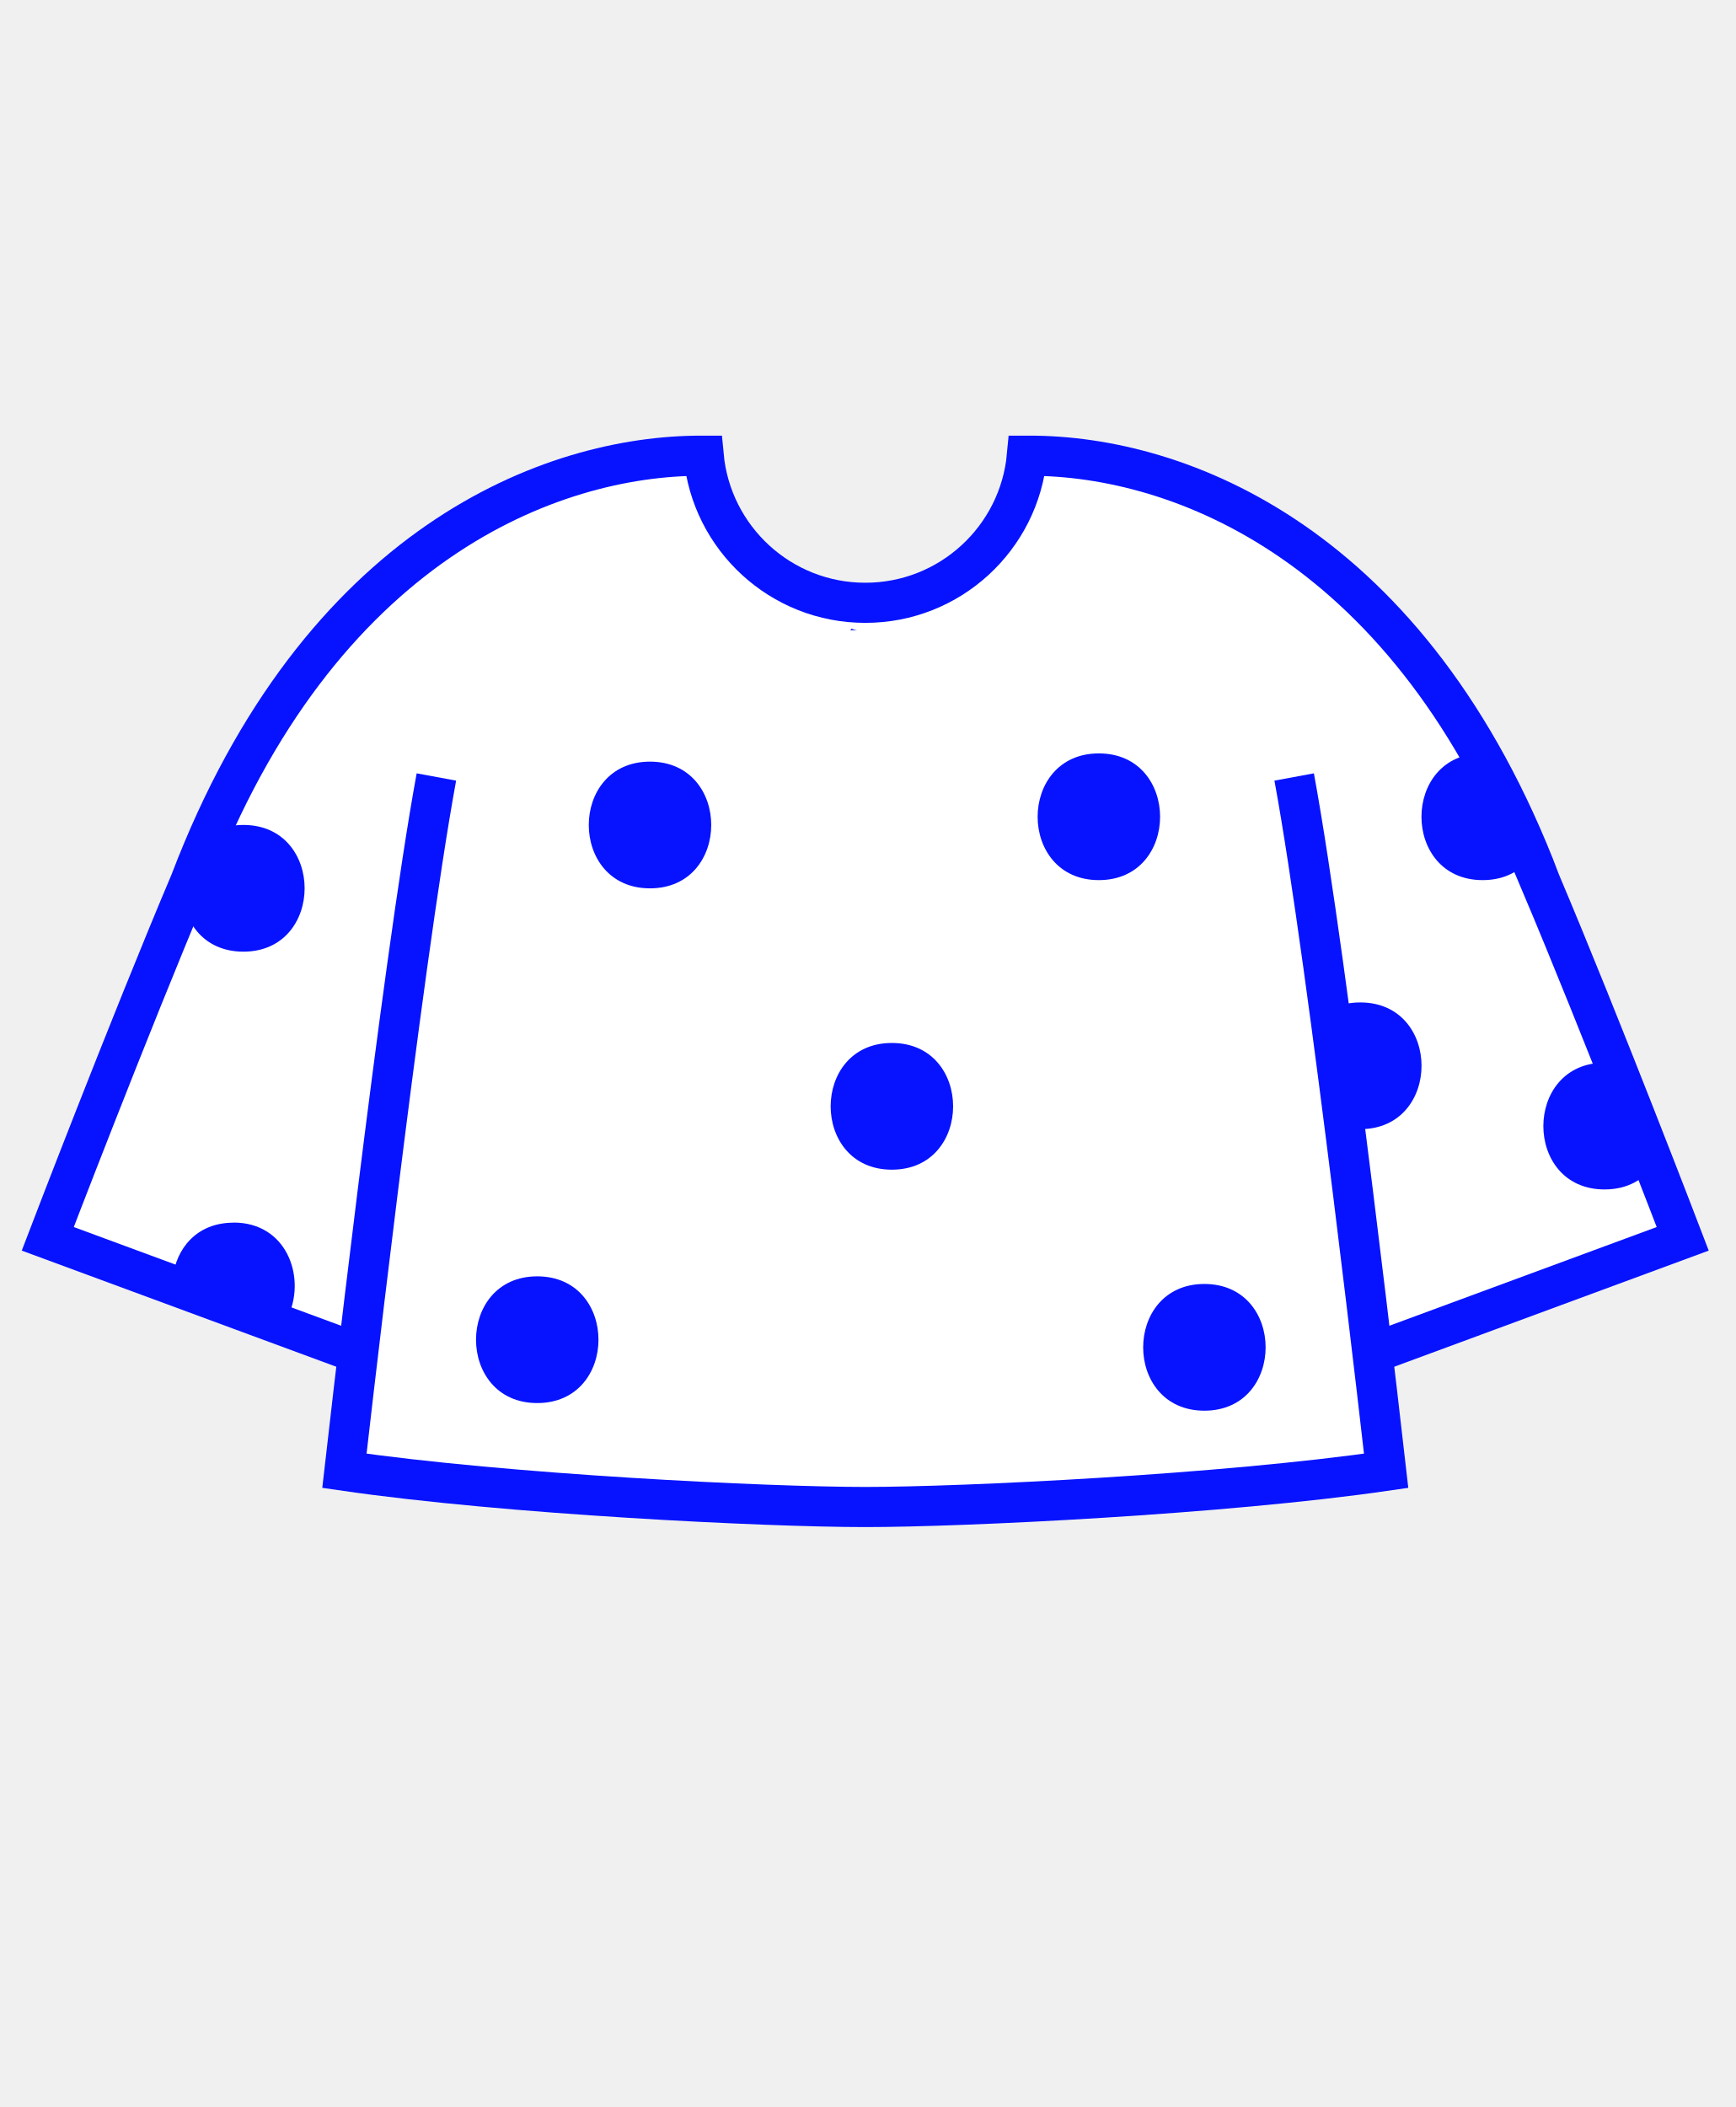
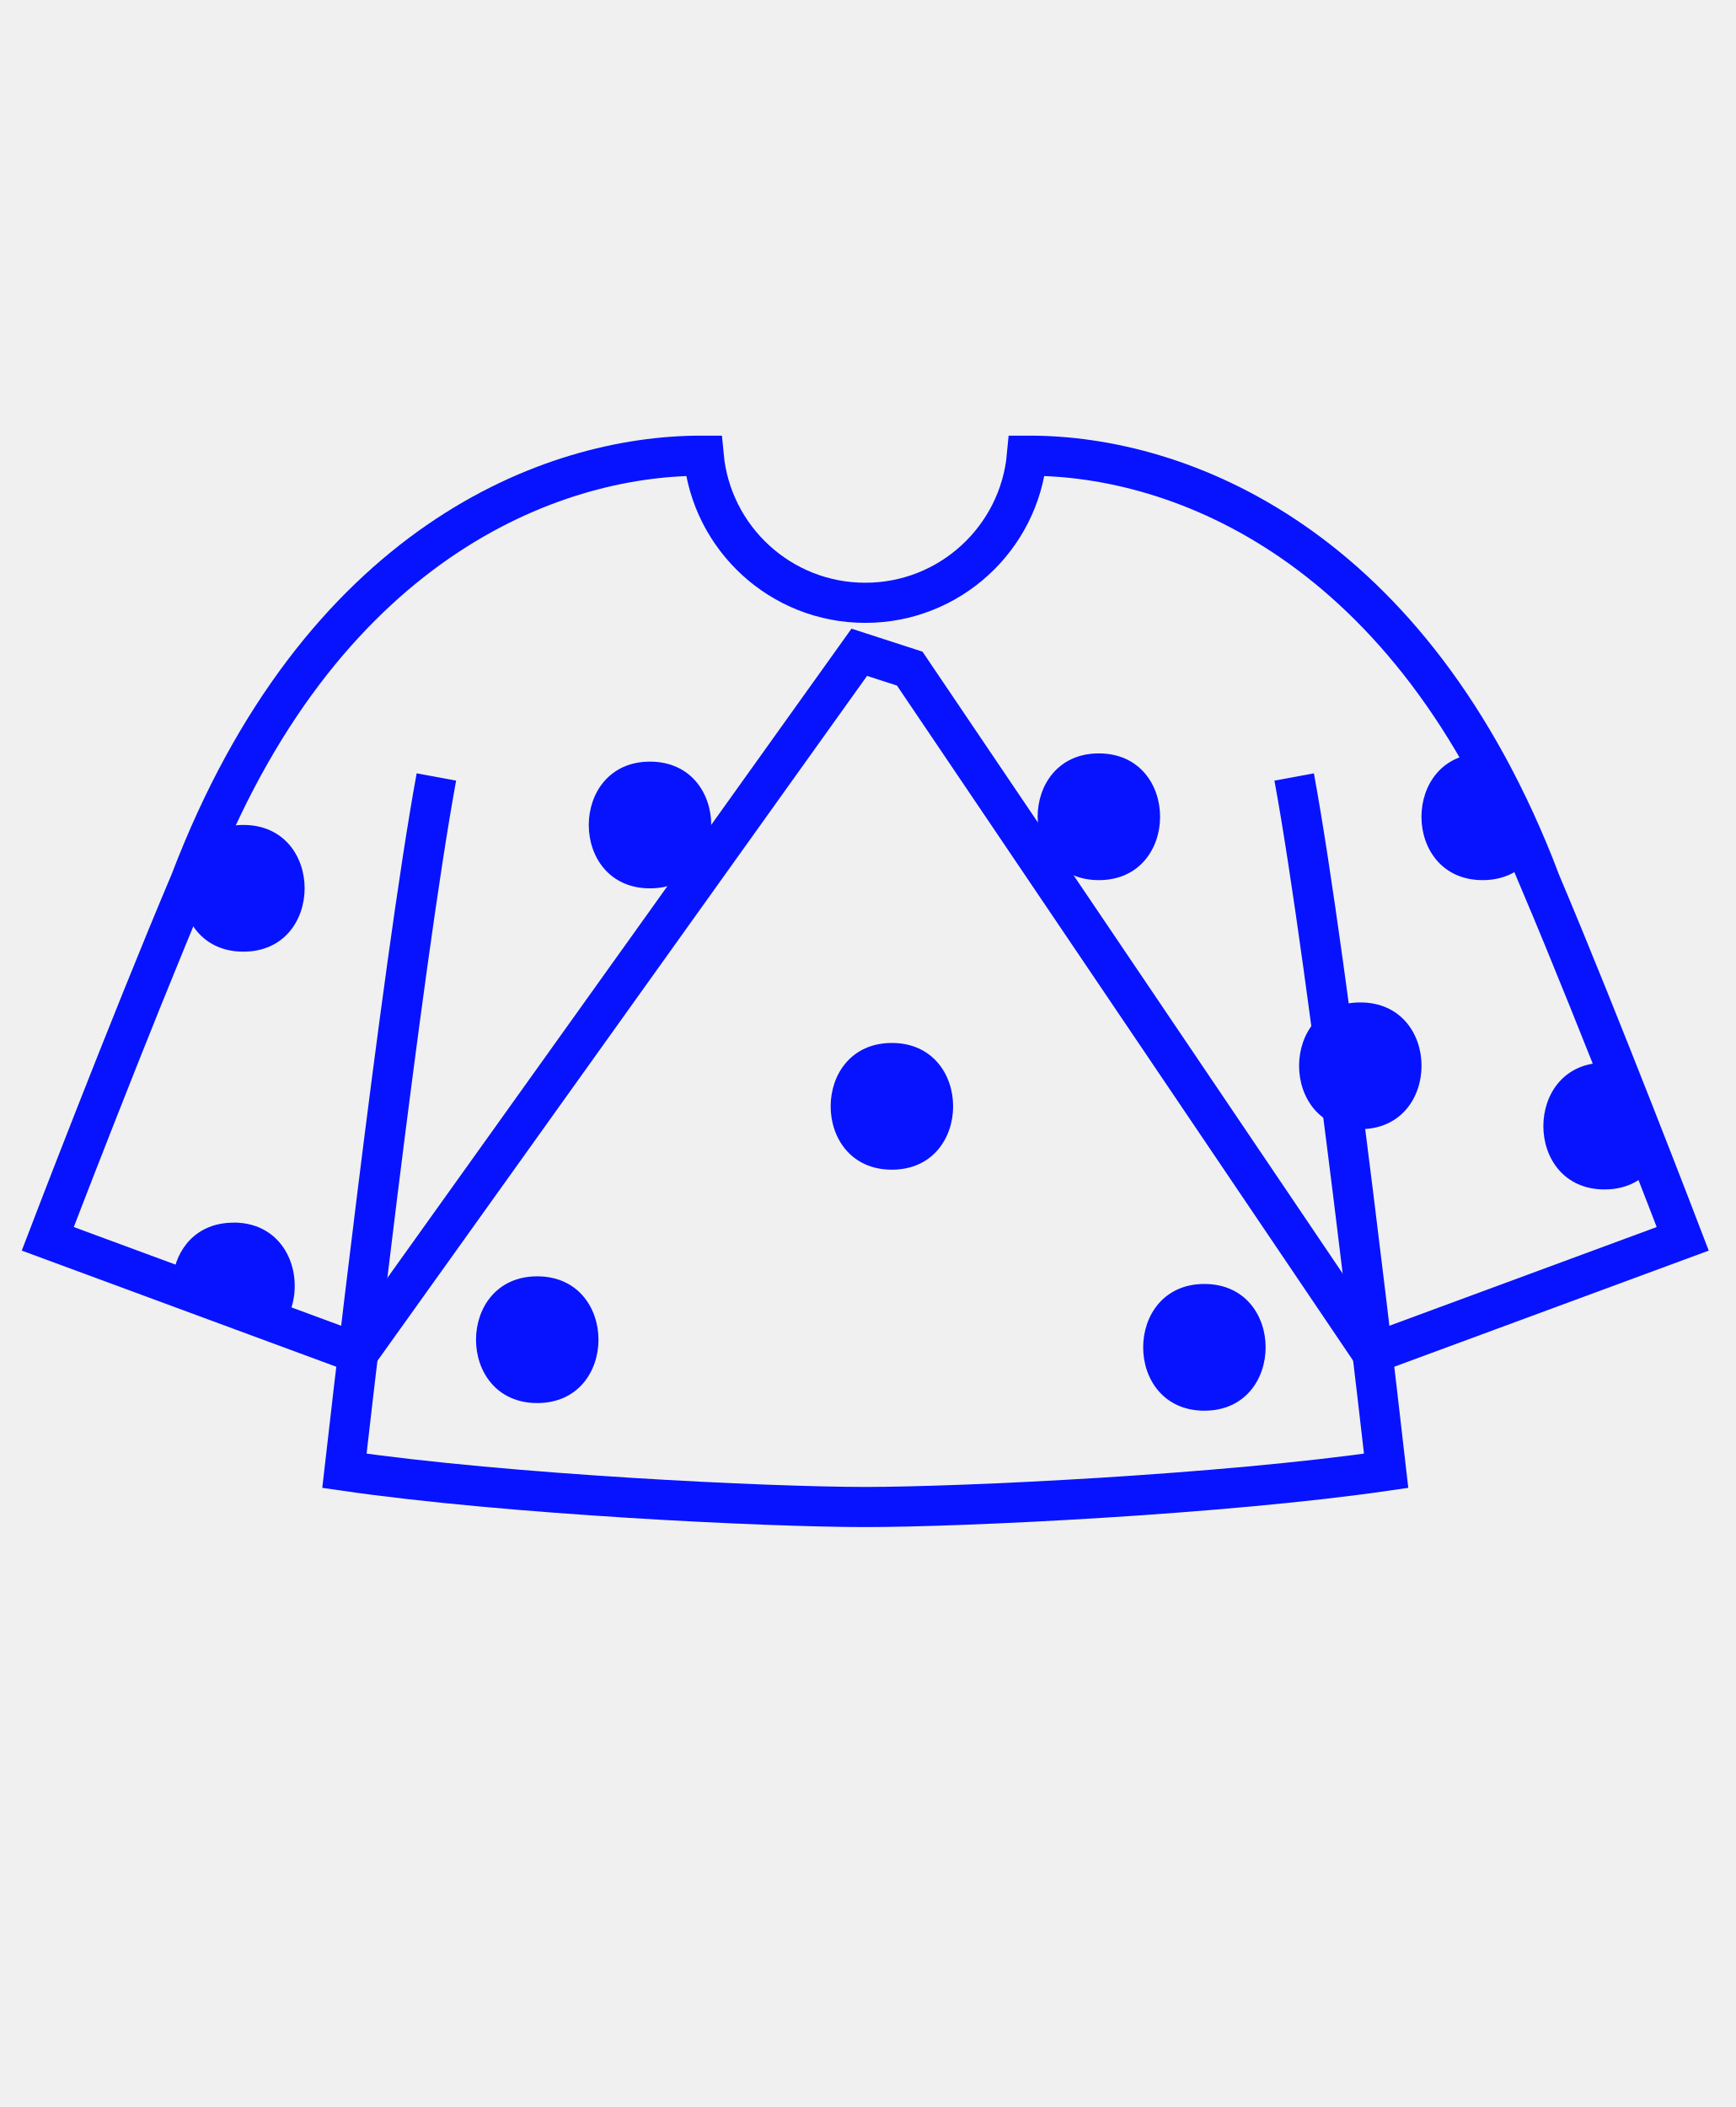
<svg xmlns="http://www.w3.org/2000/svg" class="tree-image-resource" viewBox="0 0 173 210" fill="none">
  <g clip-path="url(#clip0_152_3836)">
-     <path d="M153.53 87.87C140.68 54.12 117.52 45.42 102.64 45.42H102.36C101.6 53.64 94.68 60.08 86.25 60.08C77.82 60.08 70.91 53.64 70.14 45.42H69.86C54.99 45.42 31.83 54.12 18.97 87.87C12.85 102.33 4.76 123.47 4.76 123.47L35.69 134.89L85.65 65.01L90.68 66.64L136.8 134.89L167.73 123.47C167.73 123.47 159.64 102.33 153.52 87.87H153.53Z" fill="white" stroke="#0713FF" stroke-width="4" stroke-miterlimit="10" />
+     <path d="M153.53 87.87C140.68 54.12 117.52 45.42 102.64 45.42H102.36C101.6 53.64 94.68 60.08 86.25 60.08C77.82 60.08 70.91 53.64 70.14 45.42H69.86C54.99 45.42 31.83 54.12 18.97 87.87C12.85 102.33 4.76 123.47 4.76 123.47L35.69 134.89L85.65 65.01L90.68 66.64L136.8 134.89L167.73 123.47C167.73 123.47 159.64 102.33 153.52 87.87H153.53Z" class="fill" stroke="#0713FF" stroke-width="4" stroke-miterlimit="10" />
    <path d="M159.939 105.92C151.809 105.92 151.799 118.55 159.939 118.55C162.239 118.55 163.879 117.54 164.879 116.1C166.019 114.44 163.619 111.21 163.619 111.21C163.619 111.21 163.139 105.92 159.929 105.92H159.939Z" fill="#0713FF" />
    <path d="M135.59 99.91C127.46 99.91 127.45 112.54 135.59 112.54C143.73 112.54 143.73 99.91 135.59 99.91Z" fill="#0713FF" />
    <path d="M147.789 75.09C139.659 75.09 139.649 87.72 147.789 87.72C150.029 87.72 151.649 86.76 152.649 85.38L147.789 75.09Z" fill="#0713FF" />
-     <path d="M126.759 68.43C122.729 58.51 115.359 62.81 84.359 62.81C53.359 62.81 49.779 58.52 45.749 68.43C38.999 85.03 34.339 146.84 34.339 146.84C50.589 149.2 70.159 150.27 86.259 150.19C102.359 150.27 121.929 149.2 138.179 146.84C138.179 146.84 133.519 85.02 126.769 68.43H126.759Z" fill="white" />
-     <path d="M128.999 77.44C132.479 96.3 138.169 146.59 138.169 146.59C121.919 148.95 96.089 150.2 86.249 150.2C76.409 150.2 50.579 148.95 34.329 146.59C34.329 146.59 40.019 96.3 43.499 77.44" fill="white" />
+     <path d="M126.759 68.43C122.729 58.51 115.359 62.81 84.359 62.81C53.359 62.81 49.779 58.52 45.749 68.43C38.999 85.03 34.339 146.84 34.339 146.84C50.589 149.2 70.159 150.27 86.259 150.19C102.359 150.27 121.929 149.2 138.179 146.84C138.179 146.84 133.519 85.02 126.769 68.43H126.759Z" class="fill" />
+     <path d="M128.999 77.44C132.479 96.3 138.169 146.59 138.169 146.59C121.919 148.95 96.089 150.2 86.249 150.2C76.409 150.2 50.579 148.95 34.329 146.59C34.329 146.59 40.019 96.3 43.499 77.44" class="fill" />
    <path d="M128.999 77.44C132.479 96.3 138.169 146.59 138.169 146.59C121.919 148.95 96.089 150.2 86.249 150.2C76.409 150.2 50.579 148.95 34.329 146.59C34.329 146.59 40.019 96.3 43.499 77.44" stroke="#0713FF" stroke-width="4" stroke-miterlimit="10" />
    <path d="M120.049 127.97C111.919 127.97 111.909 140.6 120.049 140.6C128.189 140.6 128.189 127.97 120.049 127.97Z" fill="#0713FF" />
    <path d="M53.55 127.21C45.419 127.21 45.41 139.84 53.55 139.84C61.69 139.84 61.69 127.21 53.55 127.21Z" fill="#0713FF" />
    <path d="M88.899 103.95C80.769 103.95 80.759 116.58 88.899 116.58C97.039 116.58 97.039 103.95 88.899 103.95Z" fill="#0713FF" />
    <path d="M64.789 75.91C56.659 75.91 56.649 88.54 64.789 88.54C72.929 88.54 72.929 75.91 64.789 75.91Z" fill="#0713FF" />
-     <path d="M30.691 102.733L25.924 104.835L28.082 109.73L32.849 107.628L30.691 102.733Z" fill="white" />
+     <path d="M30.691 102.733L25.924 104.835L28.082 109.73L32.849 107.628L30.691 102.733Z" class="fill" />
    <path d="M109.53 75.09C101.4 75.09 101.39 87.72 109.53 87.72C117.67 87.72 117.67 75.09 109.53 75.09Z" fill="#0713FF" />
    <path d="M23.279 121.86C19.559 121.86 17.54 124.5 17.22 127.37C16.84 130.77 27.939 132.96 28.809 130.97C30.43 127.23 28.59 121.85 23.279 121.85V121.86Z" fill="#0713FF" />
    <path d="M24.259 82.22C16.13 82.22 16.119 94.85 24.259 94.85C32.4 94.85 32.4 82.22 24.259 82.22Z" fill="#0713FF" />
  </g>
  <defs>
    <clipPath id="clip0_152_3836">
      <rect width="100%" height="100%" fill="white" />
    </clipPath>
  </defs>
</svg>
